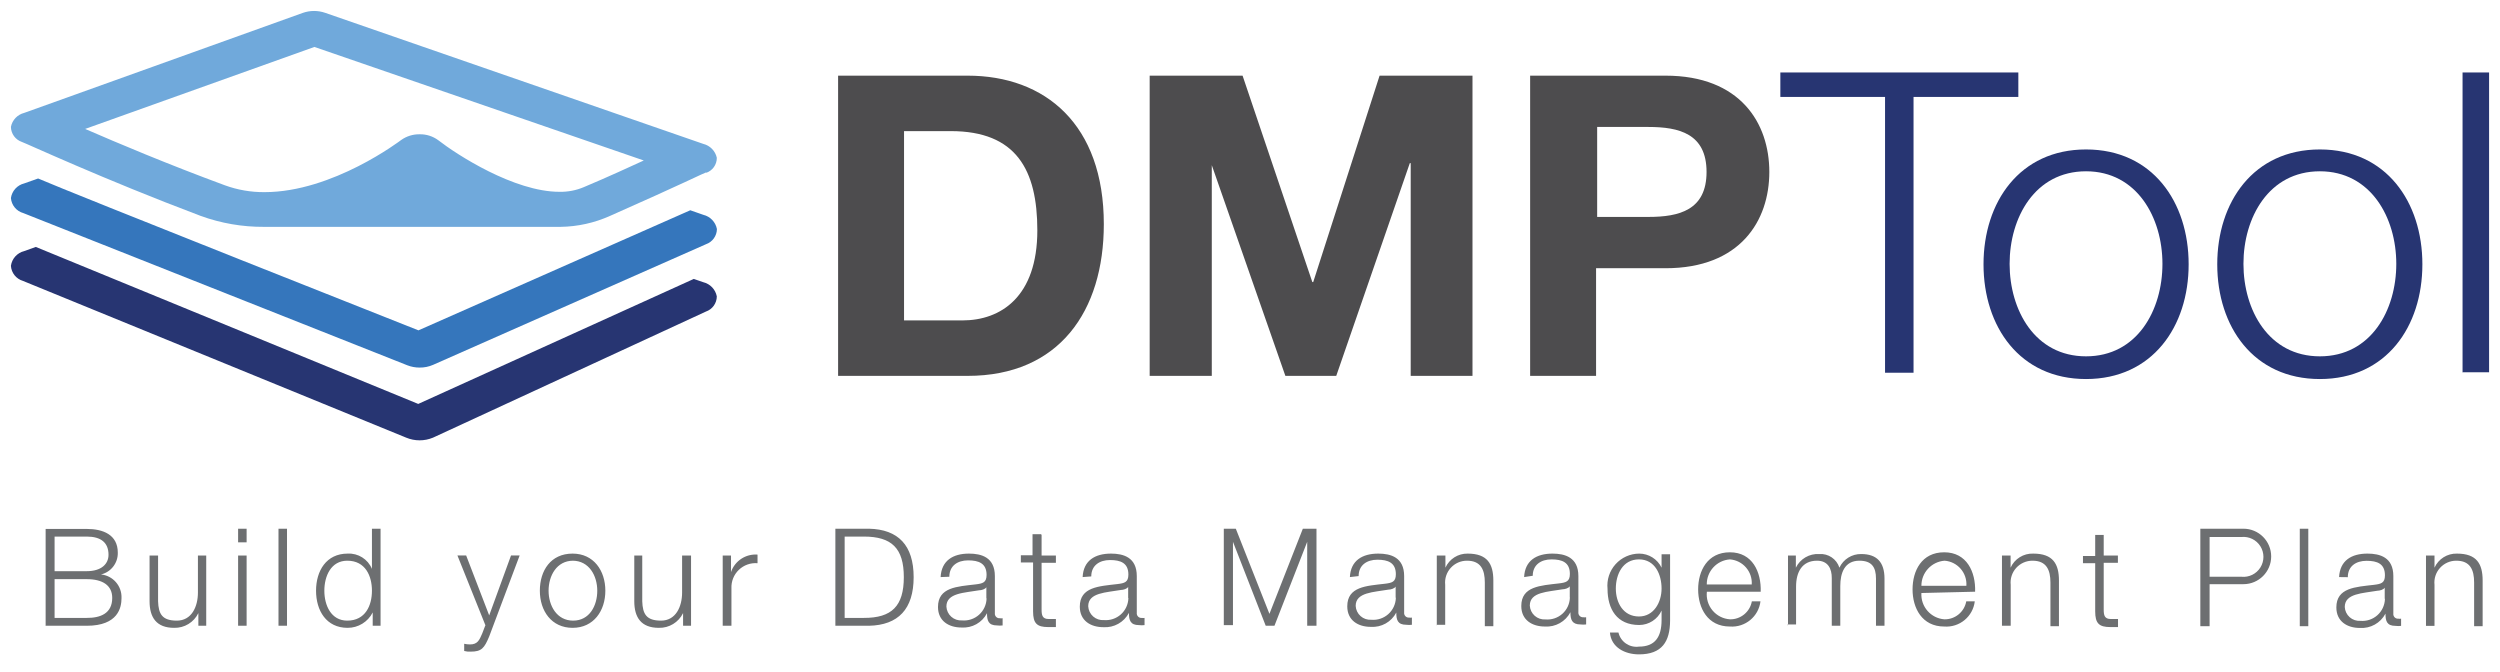
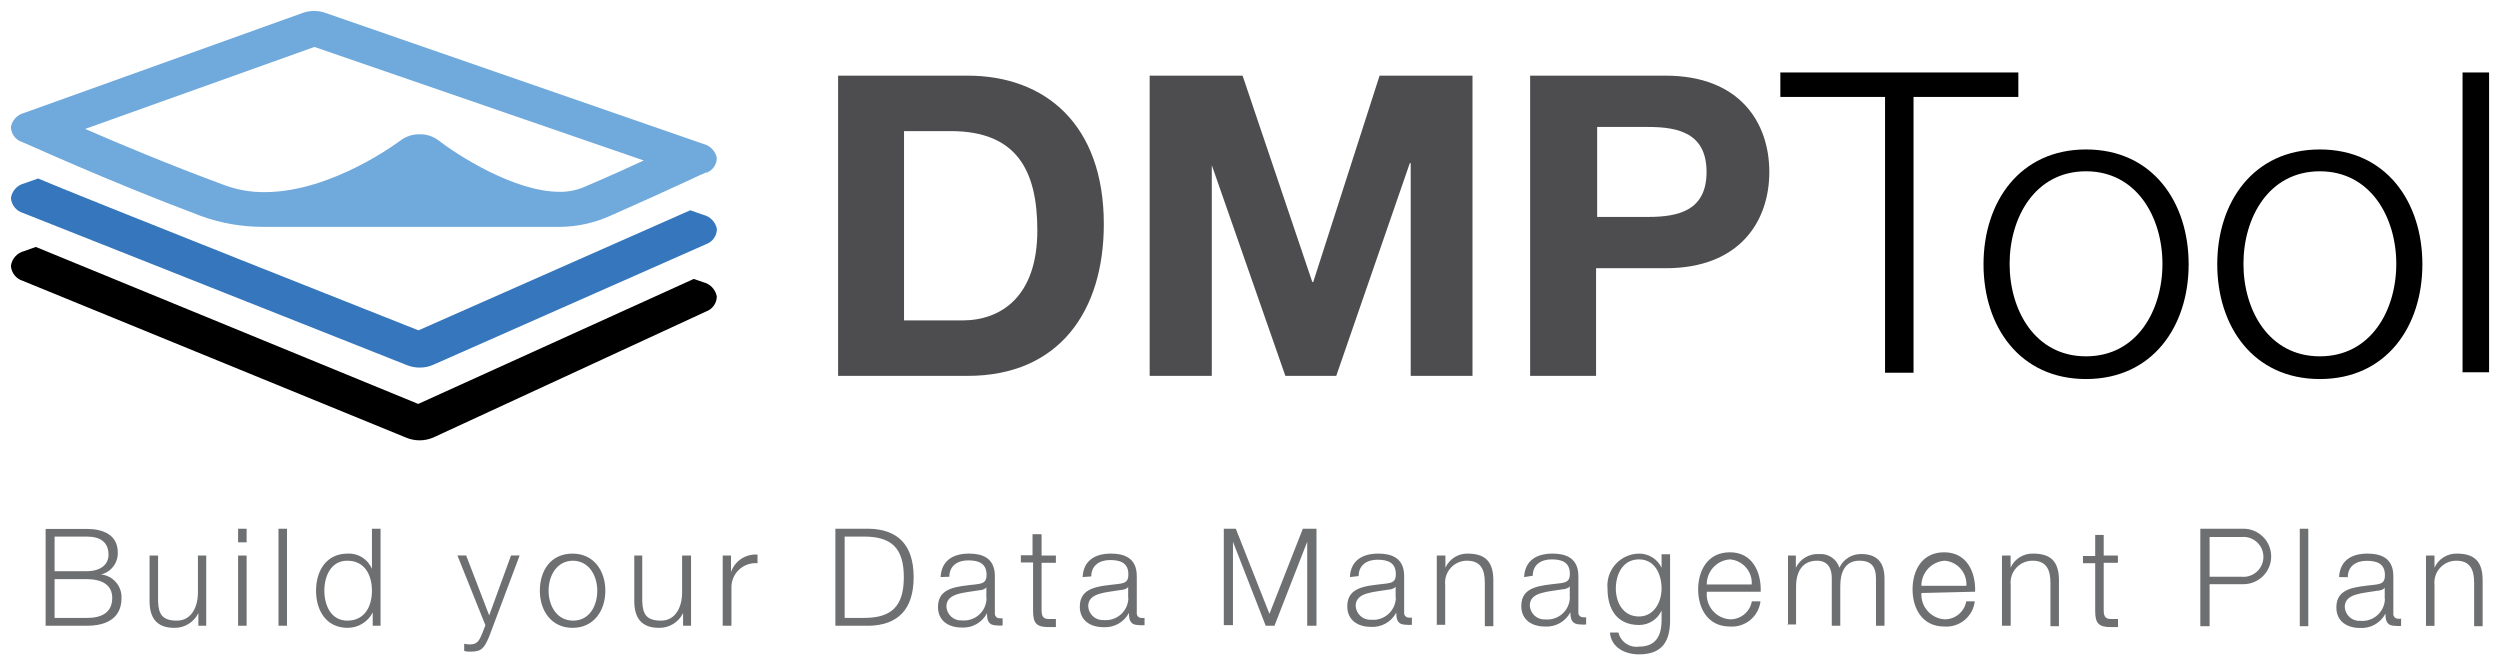
- <svg xmlns="http://www.w3.org/2000/svg" id="Layer_1" data-name="Layer 1" viewBox="0 0 229 61.5">
-   <defs>
-     <style>.cls-1{fill:#273572}</style>
-   </defs>
-   <path class="cls-1" d="M163.08 8.88h9.59v25.26h2.61V8.88h9.6V6.64h-21.8v2.24zm28 4.81c-6.08 0-9.39 4.82-9.39 10.52s3.31 10.51 9.39 10.51 9.4-4.81 9.4-10.51-3.31-10.52-9.4-10.52zm0 2c4.66 0 7 4.24 7 8.48s-2.31 8.47-7 8.47-7-4.24-7-8.47 2.31-8.48 7-8.48zm21.42-2c-6.09 0-9.4 4.82-9.4 10.52s3.31 10.51 9.4 10.51 9.39-4.81 9.39-10.51-3.31-10.52-9.39-10.52zm0 2c4.66 0 7 4.24 7 8.48s-2.31 8.47-7 8.47-7-4.24-7-8.47 2.31-8.48 7-8.48zm13.05 18.41H228V6.64h-2.43v27.5z" />
-   <path d="M76.77 34.43h11.86c8.39 0 12.48-5.93 12.48-13.9 0-9.13-5.36-13.6-12.48-13.6H76.77v27.5zm6-22.42h4.32c6 0 7.93 3.55 7.93 9.09 0 6.09-3.35 8.25-6.86 8.25h-5.35V12zm22.5 22.42H111v-19.3l6.74 19.3h4.66l6.74-19.49h.08v19.49h5.66V6.93h-8.51l-6.08 18.91h-.08l-6.39-18.91h-8.51v27.5zm34.93 0h6v-9.86h6.36c6.85 0 9.51-4.35 9.51-8.82s-2.66-8.82-9.51-8.82h-12.4v27.5zm6-22.8h4.8c2.81 0 5.32.62 5.32 4.12s-2.51 4.12-5.32 4.12h-4.7v-8.24z" fill="#4d4c4e" />
-   <path d="M5 53.05h2.94c1.48 0 2.34.58 2.34 1.72 0 1.42-1.08 1.84-2.34 1.83H5v-3.55zm-.84 4.27h3.78c2.89 0 3.19-1.68 3.19-2.53a2.09 2.09 0 00-1.88-2.17 2 2 0 001.54-2c0-1.65-1.36-2.17-2.85-2.17H4.18v8.89zM5 49.15h2.94c1.32 0 2 .56 2 1.67 0 .83-.64 1.5-2 1.5H5v-3.17zm13.92 1.74h-.79v3.38c0 1.31-.58 2.58-1.93 2.58s-1.68-.61-1.72-1.77v-4.19h-.78v4.18c0 1.49.63 2.44 2.25 2.44a2.4 2.4 0 002.22-1.35v1.16h.72v-6.43zm2.89 6.43h.78v-6.43h-.78v6.43zm0-7.64h.78v-1.25h-.78v1.25zm3.7 7.64h.78v-8.89h-.78v8.89zm4.2-3.21c0-1.34.61-2.75 2.1-2.75 1.67 0 2.26 1.41 2.26 2.75s-.59 2.74-2.26 2.74c-1.49 0-2.1-1.41-2.1-2.74zm5.14-5.68h-.78v3.68a2.28 2.28 0 00-2.23-1.4c-1.95 0-2.89 1.58-2.89 3.4s.94 3.4 2.89 3.4a2.57 2.57 0 002.3-1.41v1.22h.72v-8.89zm9.6 8.87l-.28.73c-.26.6-.42 1-1.12 1a2.46 2.46 0 01-.53-.06v.66a1.89 1.89 0 00.59.06c1 0 1.25-.31 1.7-1.39l2.79-7.42h-.79l-2 5.49-2.11-5.49h-.8l2.57 6.41zm8-6.59c-2 0-3 1.55-3 3.4s1.07 3.4 3 3.4 3-1.56 3-3.4-1.07-3.4-3-3.4zm0 .65c1.51 0 2.26 1.38 2.26 2.75s-.71 2.74-2.21 2.74-2.25-1.37-2.25-2.74.74-2.75 2.25-2.75zm10.82-.47h-.79v3.38c0 1.31-.58 2.58-1.93 2.58s-1.68-.61-1.72-1.77v-4.19h-.73v4.18c0 1.49.63 2.44 2.25 2.44a2.4 2.4 0 002.22-1.35v1.16h.73v-6.43zm2.88 6.43H67v-3.43a2.21 2.21 0 012.39-2.3v-.79a2.38 2.38 0 00-2.43 1.6v-1.51h-.76v6.43zm11.17-8.17h1.81c2.55 0 3.66 1.07 3.66 3.72s-1.11 3.74-3.66 3.73h-1.76v-7.45zm-.85 8.17h3.13c2.68-.06 4.09-1.53 4.09-4.45s-1.41-4.38-4.09-4.44h-3.08v8.89zm13.9-2.49a2.07 2.07 0 01-2.25 2 1.34 1.34 0 01-1.43-1.27c0-1.26 1.66-1.25 3-1.49.21 0 .56-.1.66-.28v1zm-3.41-2c0-1 .75-1.5 1.72-1.5s1.69.27 1.69 1.33c0 .71-.36.79-1 .87-1.7.2-3.45.26-3.45 2.07 0 1.29 1 1.88 2.15 1.88a2.44 2.44 0 002.34-1.31c0 .67.12 1.12.92 1.12a2 2 0 00.51 0v-.66a.62.62 0 01-.25 0 .42.42 0 01-.46-.47v-3.39c0-1.72-1.23-2.06-2.37-2.06-1.47 0-2.52.64-2.6 2.15zm8.4-3.9h-.78v1.93h-1.07v.66h1.12V56c0 1.1.35 1.44 1.39 1.44h.7v-.74h-.67c-.56 0-.64-.34-.64-.85v-4.3h1.31v-.66h-1.31V49zm8 5.87a2.07 2.07 0 01-2.24 2 1.34 1.34 0 01-1.44-1.27c0-1.26 1.66-1.25 3-1.49.21 0 .56-.1.66-.28v1zm-3.4-2c0-1 .75-1.5 1.72-1.5s1.68.27 1.68 1.33c0 .71-.36.79-1 .87-1.69.2-3.45.26-3.45 2.07 0 1.29 1 1.88 2.16 1.88a2.46 2.46 0 002.34-1.31c0 .67.13 1.12.92 1.12a2 2 0 00.51 0v-.66a.6.6 0 01-.24 0 .42.42 0 01-.47-.47v-3.36c0-1.72-1.23-2.06-2.36-2.06-1.47 0-2.53.64-2.6 2.15zm12.14 4.46h.84v-7.63l3 7.69h.8l3-7.69v7.69h.85v-8.89h-1.25l-3.06 7.8-3.08-7.8h-1.1v8.89zm15.76-2.49a2.07 2.07 0 01-2.25 2 1.34 1.34 0 01-1.43-1.27c0-1.26 1.66-1.25 3-1.49.21 0 .56-.1.66-.28v1zm-3.41-2c0-1 .75-1.5 1.72-1.5s1.69.27 1.69 1.33c0 .71-.36.79-1 .87-1.7.2-3.45.26-3.45 2.07 0 1.29 1 1.88 2.15 1.88a2.45 2.45 0 002.34-1.31c0 .67.12 1.12.92 1.12a2.05 2.05 0 00.51 0v-.66a.62.62 0 01-.25 0 .42.42 0 01-.46-.47v-3.33c0-1.72-1.23-2.06-2.37-2.06-1.47 0-2.53.64-2.6 2.15zm7.14 4.46h.79v-3.66a2 2 0 012-2.21c1.27 0 1.63.84 1.63 2v4h.78v-4.18c0-1.53-.55-2.47-2.35-2.47A2.19 2.19 0 00132.4 52v-1.11h-.79v6.43zm12.21-2.49a2.06 2.06 0 01-2.24 2 1.34 1.34 0 01-1.43-1.27c0-1.26 1.65-1.25 3-1.49.21 0 .56-.1.66-.28v1zm-3.4-2c0-1 .75-1.5 1.72-1.5s1.68.27 1.68 1.33c0 .71-.36.79-1 .87-1.69.2-3.45.26-3.45 2.07 0 1.29 1 1.88 2.16 1.88a2.46 2.46 0 002.34-1.31c0 .67.13 1.12.93 1.12a2.05 2.05 0 00.51 0v-.66a.66.66 0 01-.25 0 .42.42 0 01-.46-.47v-3.3c0-1.72-1.24-2.06-2.37-2.06-1.47 0-2.53.64-2.6 2.15zm9.73 3.73c-1.44 0-2.12-1.26-2.12-2.56s.63-2.67 2.12-2.67 2.07 1.41 2.07 2.67-.71 2.56-2.07 2.56zm2.85-5.7h-.78V52a2.27 2.27 0 00-2.05-1.29 2.93 2.93 0 00-2.9 3.23c0 1.84.85 3.31 2.9 3.31a2.26 2.26 0 002.05-1.32v.87c0 1.57-.62 2.43-2.07 2.43a1.69 1.69 0 01-1.88-1.29h-.78c.11 1.37 1.38 2 2.66 2 2.11 0 2.84-1.17 2.85-3.09v-5.96zm8.3 3.43c.06-1.81-.76-3.61-2.82-3.61s-2.91 1.7-2.91 3.4.86 3.4 2.91 3.4a2.63 2.63 0 002.8-2.31h-.79a2 2 0 01-2 1.65 2.28 2.28 0 01-2.12-2.53zm-4.94-.66a2.28 2.28 0 012.12-2.3 2.17 2.17 0 012 2.3zm7.4 3.66h.78v-3.47c0-1.34.56-2.37 1.92-2.37 1 0 1.36.73 1.35 1.6v4.36h.78v-3.64c0-1.19.39-2.32 1.75-2.32 1.12 0 1.52.58 1.52 1.64v4.32h.78V53c0-1.52-.72-2.25-2.13-2.25a2.16 2.16 0 00-2 1.25 1.8 1.8 0 00-1.85-1.25A2.23 2.23 0 00164.5 52v-1.11h-.72v6.43zm17.18-3c.06-1.81-.76-3.61-2.83-3.61s-2.9 1.7-2.9 3.4.86 3.4 2.9 3.4a2.62 2.62 0 002.8-2.31h-.78a2 2 0 01-2 1.65 2.28 2.28 0 01-2.11-2.41zm-4.92-.54a2.3 2.3 0 012.12-2.3 2.16 2.16 0 012 2.3zm7.39 3.66h.79v-3.75a2 2 0 012-2.21c1.27 0 1.64.84 1.64 2v4h.78v-4.18c0-1.53-.55-2.47-2.35-2.47a2.19 2.19 0 00-2.08 1.29v-1.11h-.79v6.43zM192.7 49h-.78v1.93h-1.12v.66h1.12V56c0 1.1.35 1.44 1.39 1.44h.7v-.74h-.67c-.56 0-.64-.34-.64-.85v-4.3h1.3v-.66h-1.3V49zm8.85 8.36h.85v-3.85h3.1a2.54 2.54 0 100-5.08h-3.95v8.89zm.85-8.17h2.91a1.83 1.83 0 110 3.64h-2.91v-3.68zm8.26 8.17h.78v-8.93h-.78v8.89zm7.8-2.49a2.07 2.07 0 01-2.25 2 1.34 1.34 0 01-1.43-1.27c0-1.26 1.66-1.25 3-1.49.21 0 .56-.1.66-.28v1zm-3.4-2c0-1 .74-1.5 1.72-1.5s1.68.27 1.68 1.33c0 .71-.36.79-1 .87-1.7.2-3.45.26-3.45 2.07 0 1.29 1 1.88 2.15 1.88a2.47 2.47 0 002.35-1.31c0 .67.12 1.12.92 1.12a2 2 0 00.51 0v-.66a.62.62 0 01-.25 0 .42.42 0 01-.46-.47v-3.43c0-1.72-1.23-2.06-2.37-2.06-1.47 0-2.52.64-2.6 2.15zm7.14 4.46h.8v-3.76a2 2 0 012-2.21c1.27 0 1.63.84 1.63 2v4h.78v-4.18c0-1.53-.54-2.47-2.35-2.47A2.19 2.19 0 00223 52v-1.11h-.78v6.43z" fill="#6d6f71" />
-   <path class="cls-1" d="M2.22 23l1.06-.38L38.31 37l25.24-11.45.87.3a1.66 1.66 0 011.24 1.3 1.48 1.48 0 01-1 1.39l-25 11.55a3.19 3.19 0 01-2.45 0L2.1 25.73A1.54 1.54 0 011 24.35 1.62 1.62 0 012.22 23z" />
-   <path d="M2.22 16.8l1.27-.45c2.88 1.26 34.84 13.91 34.84 13.91l24.9-11 1.2.42a1.66 1.66 0 011.24 1.3 1.49 1.49 0 01-1 1.39l-25 11.05a3 3 0 01-1.23.25 3.06 3.06 0 01-1.13-.21L2.14 19.52A1.56 1.56 0 011 18.14a1.62 1.62 0 011.22-1.34z" fill="#3576bc" />
-   <path d="M64.71 15.78c-.09 0-2.19 1.06-8.84 4a11.45 11.45 0 01-4.52 1H24.18a16.69 16.69 0 01-5.79-1C9.5 16.43 2.3 13.09 2 13a1.48 1.48 0 01-1-1.38 1.65 1.65 0 011.22-1.28l25.52-9.16a3.1 3.1 0 012.06 0l34.62 12a1.68 1.68 0 011.24 1.27 1.44 1.44 0 01-1 1.39zM28.8 4.3l-21 7.51c2.94 1.28 7.61 3.25 12.79 5.16a10.35 10.35 0 003.64.63c6.26 0 12.45-4.73 12.51-4.77a2.84 2.84 0 011.7-.53 2.78 2.78 0 011.7.54c1.68 1.31 6.95 4.73 11.11 4.73a5.44 5.44 0 002.23-.43c2.38-1 4.17-1.84 5.49-2.44L28.8 4.3z" fill="#70a9db" />
+ <svg xmlns="http://www.w3.org/2000/svg" data-name="Layer 1" viewBox="0 0 229 61.5">
+   <path d="M163.08 8.88h9.59v25.26h2.61V8.88h9.6V6.64h-21.8v2.24Zm28 4.81c-6.08 0-9.39 4.82-9.39 10.52s3.31 10.51 9.39 10.51 9.4-4.81 9.4-10.51-3.31-10.52-9.4-10.52Zm0 2c4.66 0 7 4.24 7 8.48s-2.31 8.47-7 8.47-7-4.24-7-8.47 2.31-8.48 7-8.48Zm21.42-2c-6.09 0-9.4 4.82-9.4 10.52s3.31 10.51 9.4 10.51 9.39-4.81 9.39-10.51-3.31-10.52-9.39-10.52Zm0 2c4.66 0 7 4.24 7 8.48s-2.31 8.47-7 8.47-7-4.24-7-8.47 2.31-8.48 7-8.48Zm13.05 18.41H228V6.64h-2.43v27.5Z" class="cls-1" />
+   <path fill="#4d4c4e" d="M76.77 34.43h11.86c8.39 0 12.48-5.93 12.48-13.9 0-9.13-5.36-13.6-12.48-13.6H76.77v27.5Zm6-22.42h4.32c6 0 7.93 3.55 7.93 9.09 0 6.09-3.35 8.25-6.86 8.25h-5.35V12Zm22.5 22.42H111v-19.3l6.74 19.3h4.66l6.74-19.49h.08v19.49h5.66V6.93h-8.51l-6.08 18.91h-.08l-6.39-18.91h-8.51v27.5Zm34.93 0h6v-9.86h6.36c6.85 0 9.51-4.35 9.51-8.82s-2.66-8.82-9.51-8.82h-12.4v27.5Zm6-22.8h4.8c2.81 0 5.32.62 5.32 4.12s-2.51 4.12-5.32 4.12h-4.7v-8.24Z" />
+   <path fill="#6d6f71" d="M5 53.05h2.94c1.48 0 2.34.58 2.34 1.72 0 1.42-1.08 1.84-2.34 1.83H5v-3.55Zm-.84 4.27h3.78c2.89 0 3.19-1.68 3.19-2.53a2.09 2.09 0 0 0-1.88-2.17 2 2 0 0 0 1.54-2c0-1.65-1.36-2.17-2.85-2.17H4.18v8.89ZM5 49.15h2.94c1.32 0 2 .56 2 1.67 0 .83-.64 1.5-2 1.5H5v-3.17Zm13.92 1.74h-.79v3.38c0 1.31-.58 2.58-1.93 2.58s-1.68-.61-1.72-1.77v-4.19h-.78v4.18c0 1.49.63 2.44 2.25 2.44a2.4 2.4 0 0 0 2.22-1.35v1.16h.72v-6.43Zm2.89 6.43h.78v-6.43h-.78v6.43Zm0-7.64h.78v-1.25h-.78v1.25Zm3.7 7.64h.78v-8.89h-.78v8.89Zm4.2-3.21c0-1.34.61-2.75 2.1-2.75 1.67 0 2.26 1.41 2.26 2.75s-.59 2.74-2.26 2.74c-1.49 0-2.1-1.41-2.1-2.74Zm5.14-5.68h-.78v3.68a2.28 2.28 0 0 0-2.23-1.4c-1.95 0-2.89 1.58-2.89 3.4s.94 3.4 2.89 3.4a2.57 2.57 0 0 0 2.3-1.41v1.22h.72v-8.89Zm9.6 8.87-.28.73c-.26.6-.42 1-1.12 1a2.46 2.46 0 0 1-.53-.06v.66a1.89 1.89 0 0 0 .59.06c1 0 1.25-.31 1.7-1.39l2.79-7.42h-.79l-2 5.49-2.11-5.49h-.8l2.57 6.41Zm8-6.59c-2 0-3 1.55-3 3.4s1.07 3.4 3 3.4 3-1.56 3-3.4-1.07-3.4-3-3.4Zm0 .65c1.51 0 2.26 1.38 2.26 2.75s-.71 2.74-2.21 2.74-2.25-1.37-2.25-2.74.74-2.75 2.25-2.75Zm10.82-.47h-.79v3.38c0 1.31-.58 2.58-1.93 2.58s-1.68-.61-1.72-1.77v-4.19h-.73v4.18c0 1.49.63 2.44 2.25 2.44a2.4 2.4 0 0 0 2.22-1.35v1.16h.73v-6.43Zm2.88 6.43H67v-3.43a2.21 2.21 0 0 1 2.39-2.3v-.79a2.38 2.38 0 0 0-2.43 1.6v-1.51h-.76v6.43Zm11.17-8.17h1.81c2.55 0 3.66 1.07 3.66 3.72s-1.11 3.74-3.66 3.73h-1.76v-7.45Zm-.85 8.17h3.13c2.68-.06 4.09-1.53 4.09-4.45s-1.41-4.38-4.09-4.44h-3.08v8.89Zm13.9-2.49a2.07 2.07 0 0 1-2.25 2 1.34 1.34 0 0 1-1.43-1.27c0-1.26 1.66-1.25 3-1.49.21 0 .56-.1.66-.28v1Zm-3.41-2c0-1 .75-1.5 1.72-1.5s1.69.27 1.69 1.33c0 .71-.36.79-1 .87-1.7.2-3.45.26-3.45 2.07 0 1.29 1 1.88 2.15 1.88a2.44 2.44 0 0 0 2.34-1.31c0 .67.12 1.12.92 1.12a2 2 0 0 0 .51 0v-.66a.62.62 0 0 1-.25 0 .42.42 0 0 1-.46-.47v-3.39c0-1.72-1.23-2.06-2.37-2.06-1.47 0-2.52.64-2.6 2.15Zm8.4-3.9h-.78v1.93h-1.07v.66h1.12V56c0 1.1.35 1.44 1.39 1.44h.7v-.74h-.67c-.56 0-.64-.34-.64-.85v-4.3h1.31v-.66h-1.31V49Zm8 5.87a2.07 2.07 0 0 1-2.24 2 1.34 1.34 0 0 1-1.44-1.27c0-1.26 1.66-1.25 3-1.49.21 0 .56-.1.66-.28v1Zm-3.4-2c0-1 .75-1.5 1.72-1.5s1.68.27 1.68 1.33c0 .71-.36.79-1 .87-1.69.2-3.45.26-3.45 2.07 0 1.29 1 1.88 2.16 1.88a2.46 2.46 0 0 0 2.34-1.31c0 .67.13 1.12.92 1.12a2 2 0 0 0 .51 0v-.66a.6.6 0 0 1-.24 0 .42.42 0 0 1-.47-.47v-3.36c0-1.72-1.23-2.06-2.36-2.06-1.47 0-2.53.64-2.6 2.15Zm12.14 4.46h.84v-7.63l3 7.69h.8l3-7.69v7.69h.85v-8.89h-1.25l-3.06 7.8-3.08-7.8h-1.1v8.89Zm15.76-2.49a2.07 2.07 0 0 1-2.25 2 1.34 1.34 0 0 1-1.43-1.27c0-1.26 1.66-1.25 3-1.49.21 0 .56-.1.66-.28v1Zm-3.41-2c0-1 .75-1.5 1.72-1.5s1.69.27 1.69 1.33c0 .71-.36.79-1 .87-1.7.2-3.45.26-3.45 2.07 0 1.29 1 1.88 2.15 1.88a2.45 2.45 0 0 0 2.34-1.31c0 .67.12 1.12.92 1.12a2.05 2.05 0 0 0 .51 0v-.66a.62.62 0 0 1-.25 0 .42.42 0 0 1-.46-.47v-3.33c0-1.72-1.23-2.06-2.37-2.06-1.47 0-2.53.64-2.6 2.15Zm7.14 4.46h.79v-3.66a2 2 0 0 1 2-2.21c1.27 0 1.63.84 1.63 2v4h.78v-4.18c0-1.53-.55-2.47-2.35-2.47A2.19 2.19 0 0 0 132.4 52v-1.11h-.79v6.43Zm12.21-2.49a2.06 2.06 0 0 1-2.24 2 1.34 1.34 0 0 1-1.43-1.27c0-1.26 1.65-1.25 3-1.49.21 0 .56-.1.66-.28v1Zm-3.4-2c0-1 .75-1.5 1.72-1.5s1.68.27 1.68 1.33c0 .71-.36.79-1 .87-1.69.2-3.45.26-3.45 2.07 0 1.29 1 1.88 2.16 1.88a2.46 2.46 0 0 0 2.34-1.31c0 .67.13 1.12.93 1.12a2.05 2.05 0 0 0 .51 0v-.66a.66.66 0 0 1-.25 0 .42.42 0 0 1-.46-.47v-3.3c0-1.72-1.24-2.06-2.37-2.06-1.47 0-2.53.64-2.6 2.15Zm9.73 3.73c-1.44 0-2.12-1.26-2.12-2.56s.63-2.67 2.12-2.67 2.07 1.41 2.07 2.67-.71 2.56-2.07 2.56Zm2.85-5.7h-.78V52a2.27 2.27 0 0 0-2.05-1.29 2.93 2.93 0 0 0-2.9 3.23c0 1.84.85 3.31 2.9 3.31a2.26 2.26 0 0 0 2.05-1.32v.87c0 1.57-.62 2.43-2.07 2.43a1.69 1.69 0 0 1-1.88-1.29h-.78c.11 1.37 1.38 2 2.66 2 2.11 0 2.84-1.17 2.85-3.09v-5.96Zm8.3 3.43c.06-1.81-.76-3.61-2.82-3.61s-2.91 1.7-2.91 3.4.86 3.4 2.91 3.4a2.63 2.63 0 0 0 2.8-2.31h-.79a2 2 0 0 1-2 1.65 2.28 2.28 0 0 1-2.12-2.53Zm-4.94-.66a2.28 2.28 0 0 1 2.12-2.3 2.17 2.17 0 0 1 2 2.3Zm7.4 3.66h.78v-3.47c0-1.34.56-2.37 1.92-2.37 1 0 1.36.73 1.35 1.6v4.36h.78v-3.64c0-1.19.39-2.32 1.75-2.32 1.12 0 1.52.58 1.52 1.64v4.32h.78V53c0-1.52-.72-2.25-2.13-2.25a2.16 2.16 0 0 0-2 1.25 1.8 1.8 0 0 0-1.85-1.25A2.23 2.23 0 0 0 164.5 52v-1.11h-.72v6.43Zm17.18-3c.06-1.81-.76-3.61-2.83-3.61s-2.9 1.7-2.9 3.4.86 3.4 2.9 3.4a2.62 2.62 0 0 0 2.8-2.31h-.78a2 2 0 0 1-2 1.65 2.28 2.28 0 0 1-2.11-2.41Zm-4.92-.54a2.3 2.3 0 0 1 2.12-2.3 2.16 2.16 0 0 1 2 2.3Zm7.39 3.66h.79v-3.75a2 2 0 0 1 2-2.21c1.27 0 1.64.84 1.64 2v4h.78v-4.18c0-1.53-.55-2.47-2.35-2.47a2.19 2.19 0 0 0-2.08 1.29v-1.11h-.79v6.43ZM192.7 49h-.78v1.93h-1.12v.66h1.12V56c0 1.1.35 1.44 1.39 1.44h.7v-.74h-.67c-.56 0-.64-.34-.64-.85v-4.3h1.3v-.66h-1.3V49Zm8.85 8.36h.85v-3.85h3.1a2.54 2.54 0 1 0 0-5.08h-3.95v8.89Zm.85-8.17h2.91a1.83 1.83 0 1 1 0 3.64h-2.91v-3.68Zm8.26 8.17h.78v-8.93h-.78v8.89Zm7.8-2.49a2.07 2.07 0 0 1-2.25 2 1.34 1.34 0 0 1-1.43-1.27c0-1.26 1.66-1.25 3-1.49.21 0 .56-.1.66-.28v1Zm-3.4-2c0-1 .74-1.5 1.72-1.5s1.68.27 1.68 1.33c0 .71-.36.79-1 .87-1.7.2-3.45.26-3.45 2.07 0 1.29 1 1.88 2.15 1.88a2.47 2.47 0 0 0 2.35-1.31c0 .67.12 1.12.92 1.12a2 2 0 0 0 .51 0v-.66a.62.62 0 0 1-.25 0 .42.42 0 0 1-.46-.47v-3.43c0-1.72-1.23-2.06-2.37-2.06-1.47 0-2.52.64-2.6 2.15Zm7.14 4.46h.8v-3.76a2 2 0 0 1 2-2.21c1.27 0 1.63.84 1.63 2v4h.78v-4.18c0-1.53-.54-2.47-2.35-2.47A2.19 2.19 0 0 0 223 52v-1.11h-.78v6.43Z" />
+   <path d="m2.22 23 1.06-.38L38.31 37l25.24-11.45.87.3a1.66 1.66 0 0 1 1.24 1.3 1.48 1.48 0 0 1-1 1.39l-25 11.55a3.19 3.19 0 0 1-2.45 0L2.1 25.73A1.54 1.54 0 0 1 1 24.35 1.62 1.62 0 0 1 2.22 23Z" class="cls-1" />
+   <path fill="#3576bc" d="m2.22 16.8 1.27-.45c2.88 1.26 34.84 13.91 34.84 13.91l24.9-11 1.2.42a1.66 1.66 0 0 1 1.24 1.3 1.49 1.49 0 0 1-1 1.39l-25 11.05a3 3 0 0 1-1.23.25 3.06 3.06 0 0 1-1.13-.21L2.14 19.52A1.56 1.56 0 0 1 1 18.14a1.62 1.62 0 0 1 1.22-1.34Z" />
+   <path fill="#70a9db" d="M64.71 15.78c-.09 0-2.19 1.06-8.84 4a11.45 11.45 0 0 1-4.52 1H24.18a16.69 16.69 0 0 1-5.79-1C9.5 16.43 2.3 13.09 2 13a1.48 1.48 0 0 1-1-1.38 1.65 1.65 0 0 1 1.22-1.28l25.52-9.16a3.1 3.1 0 0 1 2.06 0l34.62 12a1.68 1.68 0 0 1 1.24 1.27 1.44 1.44 0 0 1-1 1.39ZM28.8 4.3l-21 7.51c2.94 1.28 7.61 3.25 12.79 5.16a10.35 10.35 0 0 0 3.64.63c6.26 0 12.45-4.73 12.51-4.77a2.84 2.84 0 0 1 1.7-.53 2.78 2.78 0 0 1 1.7.54c1.68 1.31 6.95 4.73 11.11 4.73a5.44 5.44 0 0 0 2.23-.43c2.38-1 4.17-1.84 5.49-2.44L28.8 4.3Z" />
</svg>
